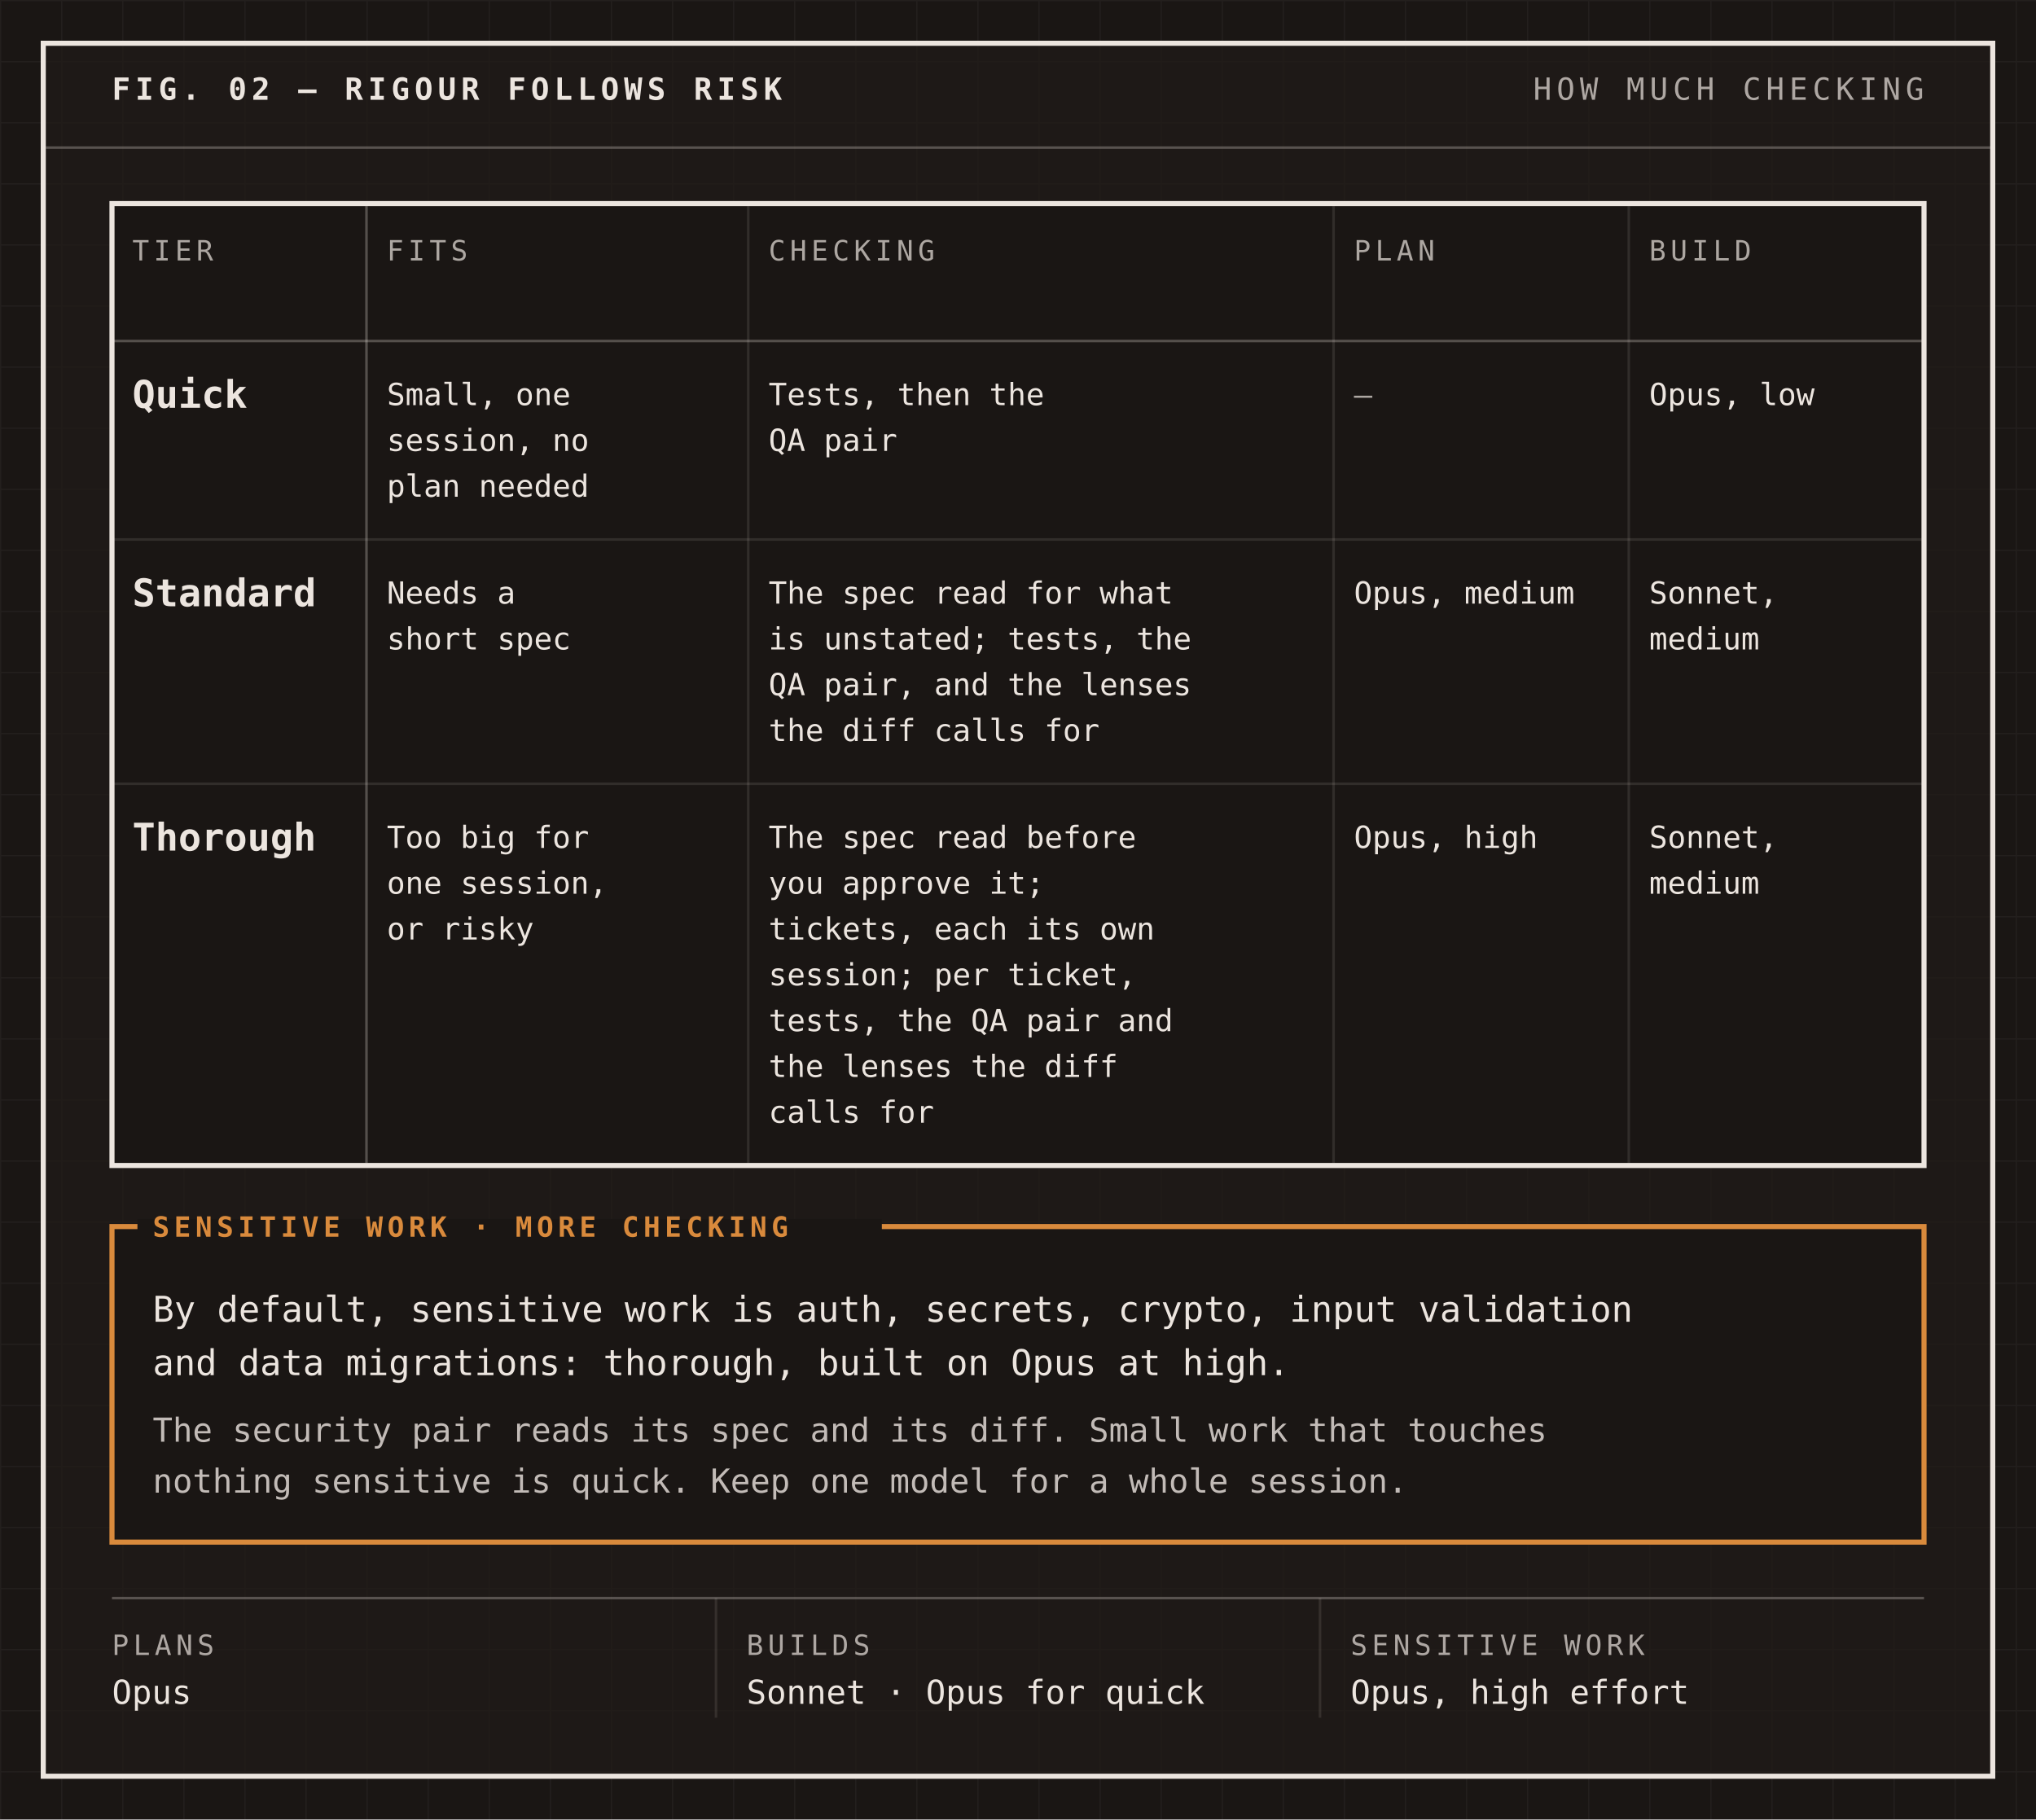
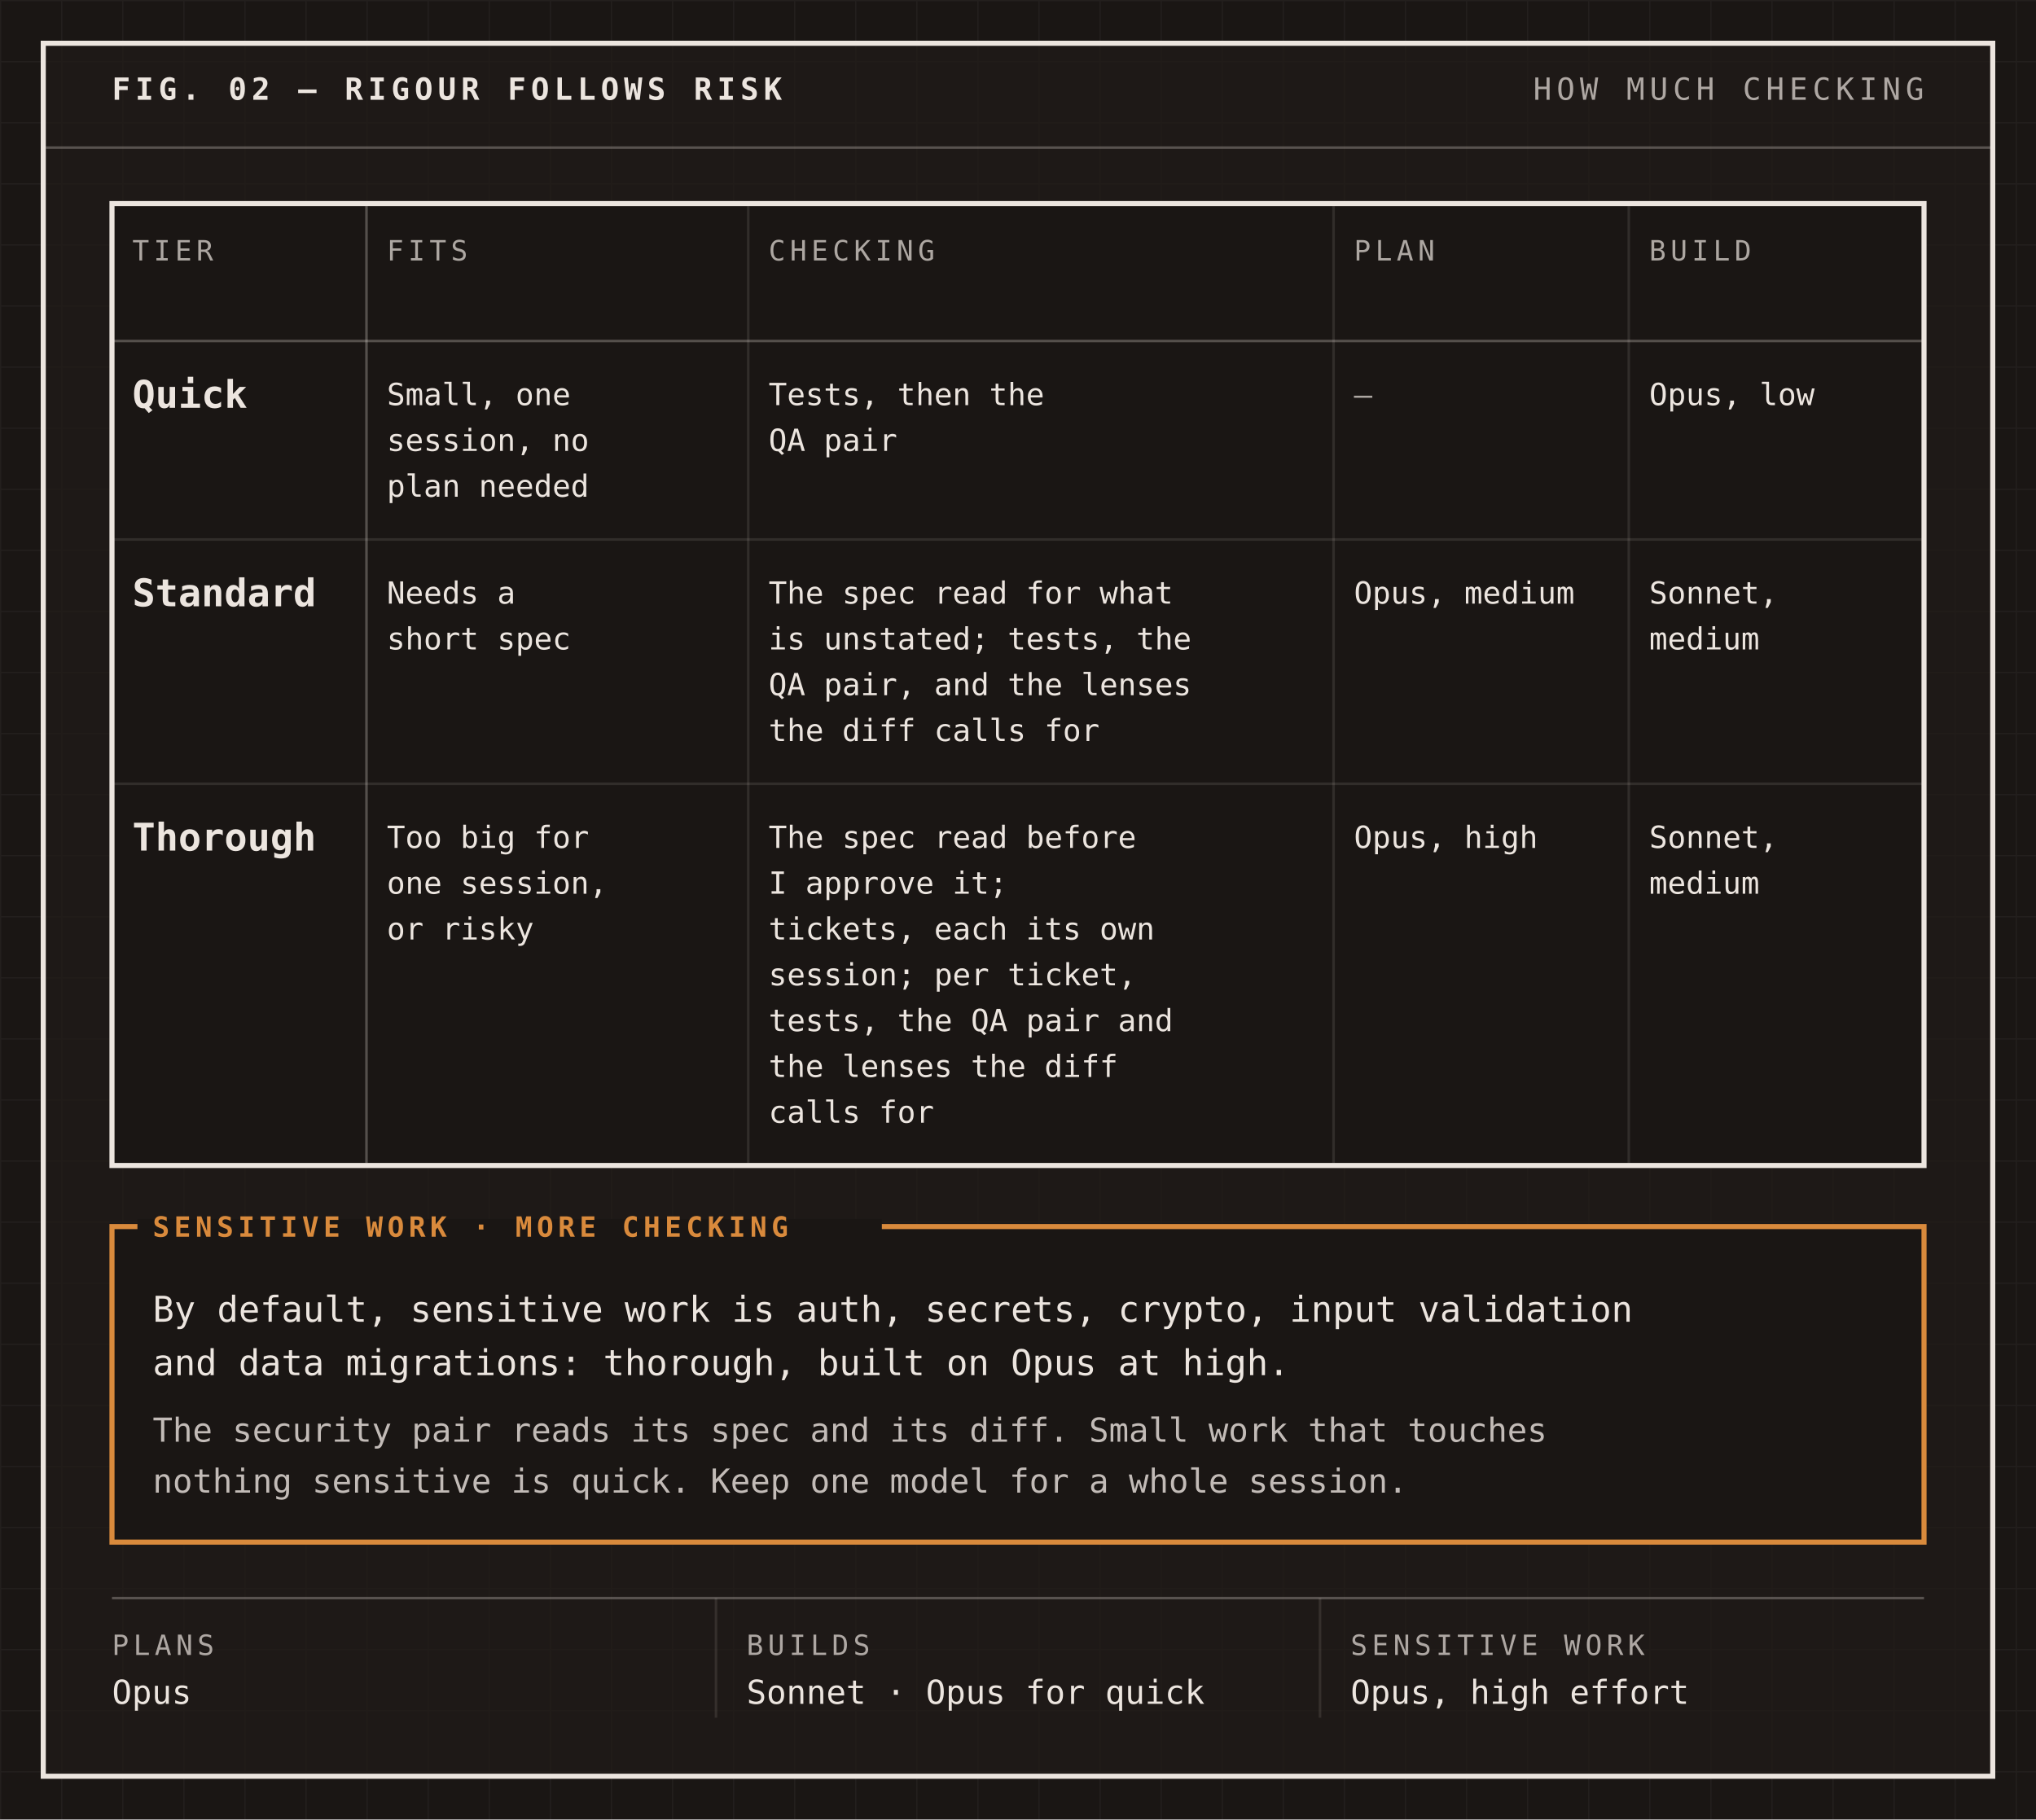
<svg xmlns="http://www.w3.org/2000/svg" width="800" height="715" viewBox="0 0 800 715" font-family="'IBM Plex Mono', ui-monospace, SFMono-Regular, Menlo, Consolas, monospace" role="img">
  <rect width="800" height="715" fill="#1a1614" />
  <defs>
    <pattern id="grid" width="24" height="24" patternUnits="userSpaceOnUse">
      <path d="M24 0H0V24" fill="none" stroke="#ece5df" stroke-opacity="0.045" stroke-width="1" />
    </pattern>
  </defs>
  <rect width="800" height="715" fill="url(#grid)" />
  <rect x="17" y="17" width="766" height="681" fill="#201b18" fill-opacity="0.72" stroke="#ece5df" stroke-width="2" />
  <text x="44" y="39.2" font-size="12" font-weight="600" letter-spacing="1.92" fill="#ece5df">FIG. 02 — RIGOUR FOLLOWS RISK</text>
  <text x="756" y="39.2" font-size="12" letter-spacing="1.92" text-anchor="end" fill="#ece5df" fill-opacity="0.7">HOW MUCH CHECKING</text>
  <line x1="18" y1="58" x2="782" y2="58" stroke="#ece5df" stroke-opacity="0.28" stroke-width="1" />
  <rect x="44" y="80" width="712" height="378" fill="#1a1614" stroke="#ece5df" stroke-width="2" />
  <text x="52" y="102.35" font-size="11" letter-spacing="1.76" fill="#ece5df" fill-opacity="0.7">TIER</text>
  <text x="152" y="102.35" font-size="11" letter-spacing="1.76" fill="#ece5df" fill-opacity="0.7">FITS</text>
  <text x="302" y="102.35" font-size="11" letter-spacing="1.76" fill="#ece5df" fill-opacity="0.7">CHECKING</text>
  <text x="532" y="102.35" font-size="11" letter-spacing="1.76" fill="#ece5df" fill-opacity="0.7">PLAN</text>
  <text x="648" y="102.35" font-size="11" letter-spacing="1.76" fill="#ece5df" fill-opacity="0.7">BUILD</text>
  <line x1="44" y1="134" x2="756" y2="134" stroke="#ece5df" stroke-opacity="0.28" stroke-width="1" />
  <text x="52" y="160.25" font-size="15" font-weight="600" fill="#ece5df">Quick</text>
  <text x="152" y="159.2" font-size="12" fill="#ece5df">Small, one</text>
  <text x="152" y="177.2" font-size="12" fill="#ece5df">session, no</text>
  <text x="152" y="195.2" font-size="12" fill="#ece5df">plan needed</text>
  <text x="302" y="159.2" font-size="12" fill="#ece5df">Tests, then the</text>
  <text x="302" y="177.2" font-size="12" fill="#ece5df">QA pair</text>
  <text x="532" y="159.2" font-size="12" fill="#ece5df" fill-opacity="0.7">—</text>
  <text x="648" y="159.2" font-size="12" fill="#ece5df">Opus, low</text>
  <line x1="44" y1="212" x2="756" y2="212" stroke="#ece5df" stroke-opacity="0.11" stroke-width="1" />
  <text x="52" y="238.25" font-size="15" font-weight="600" fill="#ece5df">Standard</text>
  <text x="152" y="237.2" font-size="12" fill="#ece5df">Needs a</text>
  <text x="152" y="255.2" font-size="12" fill="#ece5df">short spec</text>
  <text x="302" y="237.2" font-size="12" fill="#ece5df">The spec read for what</text>
  <text x="302" y="255.2" font-size="12" fill="#ece5df">is unstated; tests, the</text>
  <text x="302" y="273.2" font-size="12" fill="#ece5df">QA pair, and the lenses</text>
  <text x="302" y="291.2" font-size="12" fill="#ece5df">the diff calls for</text>
  <text x="532" y="237.2" font-size="12" fill="#ece5df">Opus, medium</text>
  <text x="648" y="237.2" font-size="12" fill="#ece5df">Sonnet,</text>
  <text x="648" y="255.2" font-size="12" fill="#ece5df">medium</text>
  <line x1="44" y1="308" x2="756" y2="308" stroke="#ece5df" stroke-opacity="0.11" stroke-width="1" />
  <text x="52" y="334.25" font-size="15" font-weight="600" fill="#ece5df">Thorough</text>
  <text x="152" y="333.2" font-size="12" fill="#ece5df">Too big for</text>
  <text x="152" y="351.2" font-size="12" fill="#ece5df">one session,</text>
  <text x="152" y="369.2" font-size="12" fill="#ece5df">or risky</text>
  <text x="302" y="333.2" font-size="12" fill="#ece5df">The spec read before</text>
-   <text x="302" y="351.2" font-size="12" fill="#ece5df">you approve it;</text>
+   <text x="302" y="351.2" font-size="12" fill="#ece5df">I approve it;</text>
  <text x="302" y="369.2" font-size="12" fill="#ece5df">tickets, each its own</text>
  <text x="302" y="387.2" font-size="12" fill="#ece5df">session; per ticket,</text>
  <text x="302" y="405.2" font-size="12" fill="#ece5df">tests, the QA pair and</text>
  <text x="302" y="423.2" font-size="12" fill="#ece5df">the lenses the diff</text>
  <text x="302" y="441.2" font-size="12" fill="#ece5df">calls for</text>
  <text x="532" y="333.2" font-size="12" fill="#ece5df">Opus, high</text>
  <text x="648" y="333.2" font-size="12" fill="#ece5df">Sonnet,</text>
  <text x="648" y="351.2" font-size="12" fill="#ece5df">medium</text>
  <line x1="144" y1="81" x2="144" y2="457" stroke="#ece5df" stroke-opacity="0.28" stroke-width="1" />
  <line x1="294" y1="81" x2="294" y2="457" stroke="#ece5df" stroke-opacity="0.11" stroke-width="1" />
  <line x1="524" y1="81" x2="524" y2="457" stroke="#ece5df" stroke-opacity="0.11" stroke-width="1" />
  <line x1="640" y1="81" x2="640" y2="457" stroke="#ece5df" stroke-opacity="0.11" stroke-width="1" />
  <rect x="44" y="482" width="712" height="124" fill="#1a1614" stroke="#d98a3c" stroke-width="2" />
  <rect x="54" y="479" width="292.5" height="6" fill="#1a1614" />
  <text x="60" y="486" font-size="11" font-weight="600" letter-spacing="1.76" fill="#d98a3c">SENSITIVE WORK · MORE CHECKING</text>
  <text x="60" y="519.4" font-size="14" fill="#ece5df">By default, sensitive work is auth, secrets, crypto, input validation</text>
  <text x="60" y="540.4" font-size="14" fill="#ece5df">and data migrations: thorough, built on Opus at high.</text>
  <text x="60" y="566.55" font-size="13" fill="#ece5df" fill-opacity="0.8">The security pair reads its spec and its diff. Small work that touches</text>
  <text x="60" y="586.55" font-size="13" fill="#ece5df" fill-opacity="0.8">nothing sensitive is quick. Keep one model for a whole session.</text>
  <line x1="44" y1="628" x2="756" y2="628" stroke="#ece5df" stroke-opacity="0.28" stroke-width="1" />
  <text x="44" y="650.35" font-size="11" letter-spacing="1.76" fill="#ece5df" fill-opacity="0.7">PLANS</text>
  <text x="44" y="669.55" font-size="13" font-weight="500" fill="#ece5df">Opus</text>
  <line x1="281.33" y1="628" x2="281.33" y2="675" stroke="#ece5df" stroke-opacity="0.11" stroke-width="1" />
  <text x="293.33" y="650.35" font-size="11" letter-spacing="1.76" fill="#ece5df" fill-opacity="0.7">BUILDS</text>
  <text x="293.33" y="669.55" font-size="13" font-weight="500" fill="#ece5df">Sonnet · Opus for quick</text>
  <line x1="518.67" y1="628" x2="518.67" y2="675" stroke="#ece5df" stroke-opacity="0.11" stroke-width="1" />
  <text x="530.67" y="650.35" font-size="11" letter-spacing="1.76" fill="#ece5df" fill-opacity="0.7">SENSITIVE WORK</text>
  <text x="530.67" y="669.55" font-size="13" font-weight="500" fill="#ece5df">Opus, high effort</text>
</svg>
